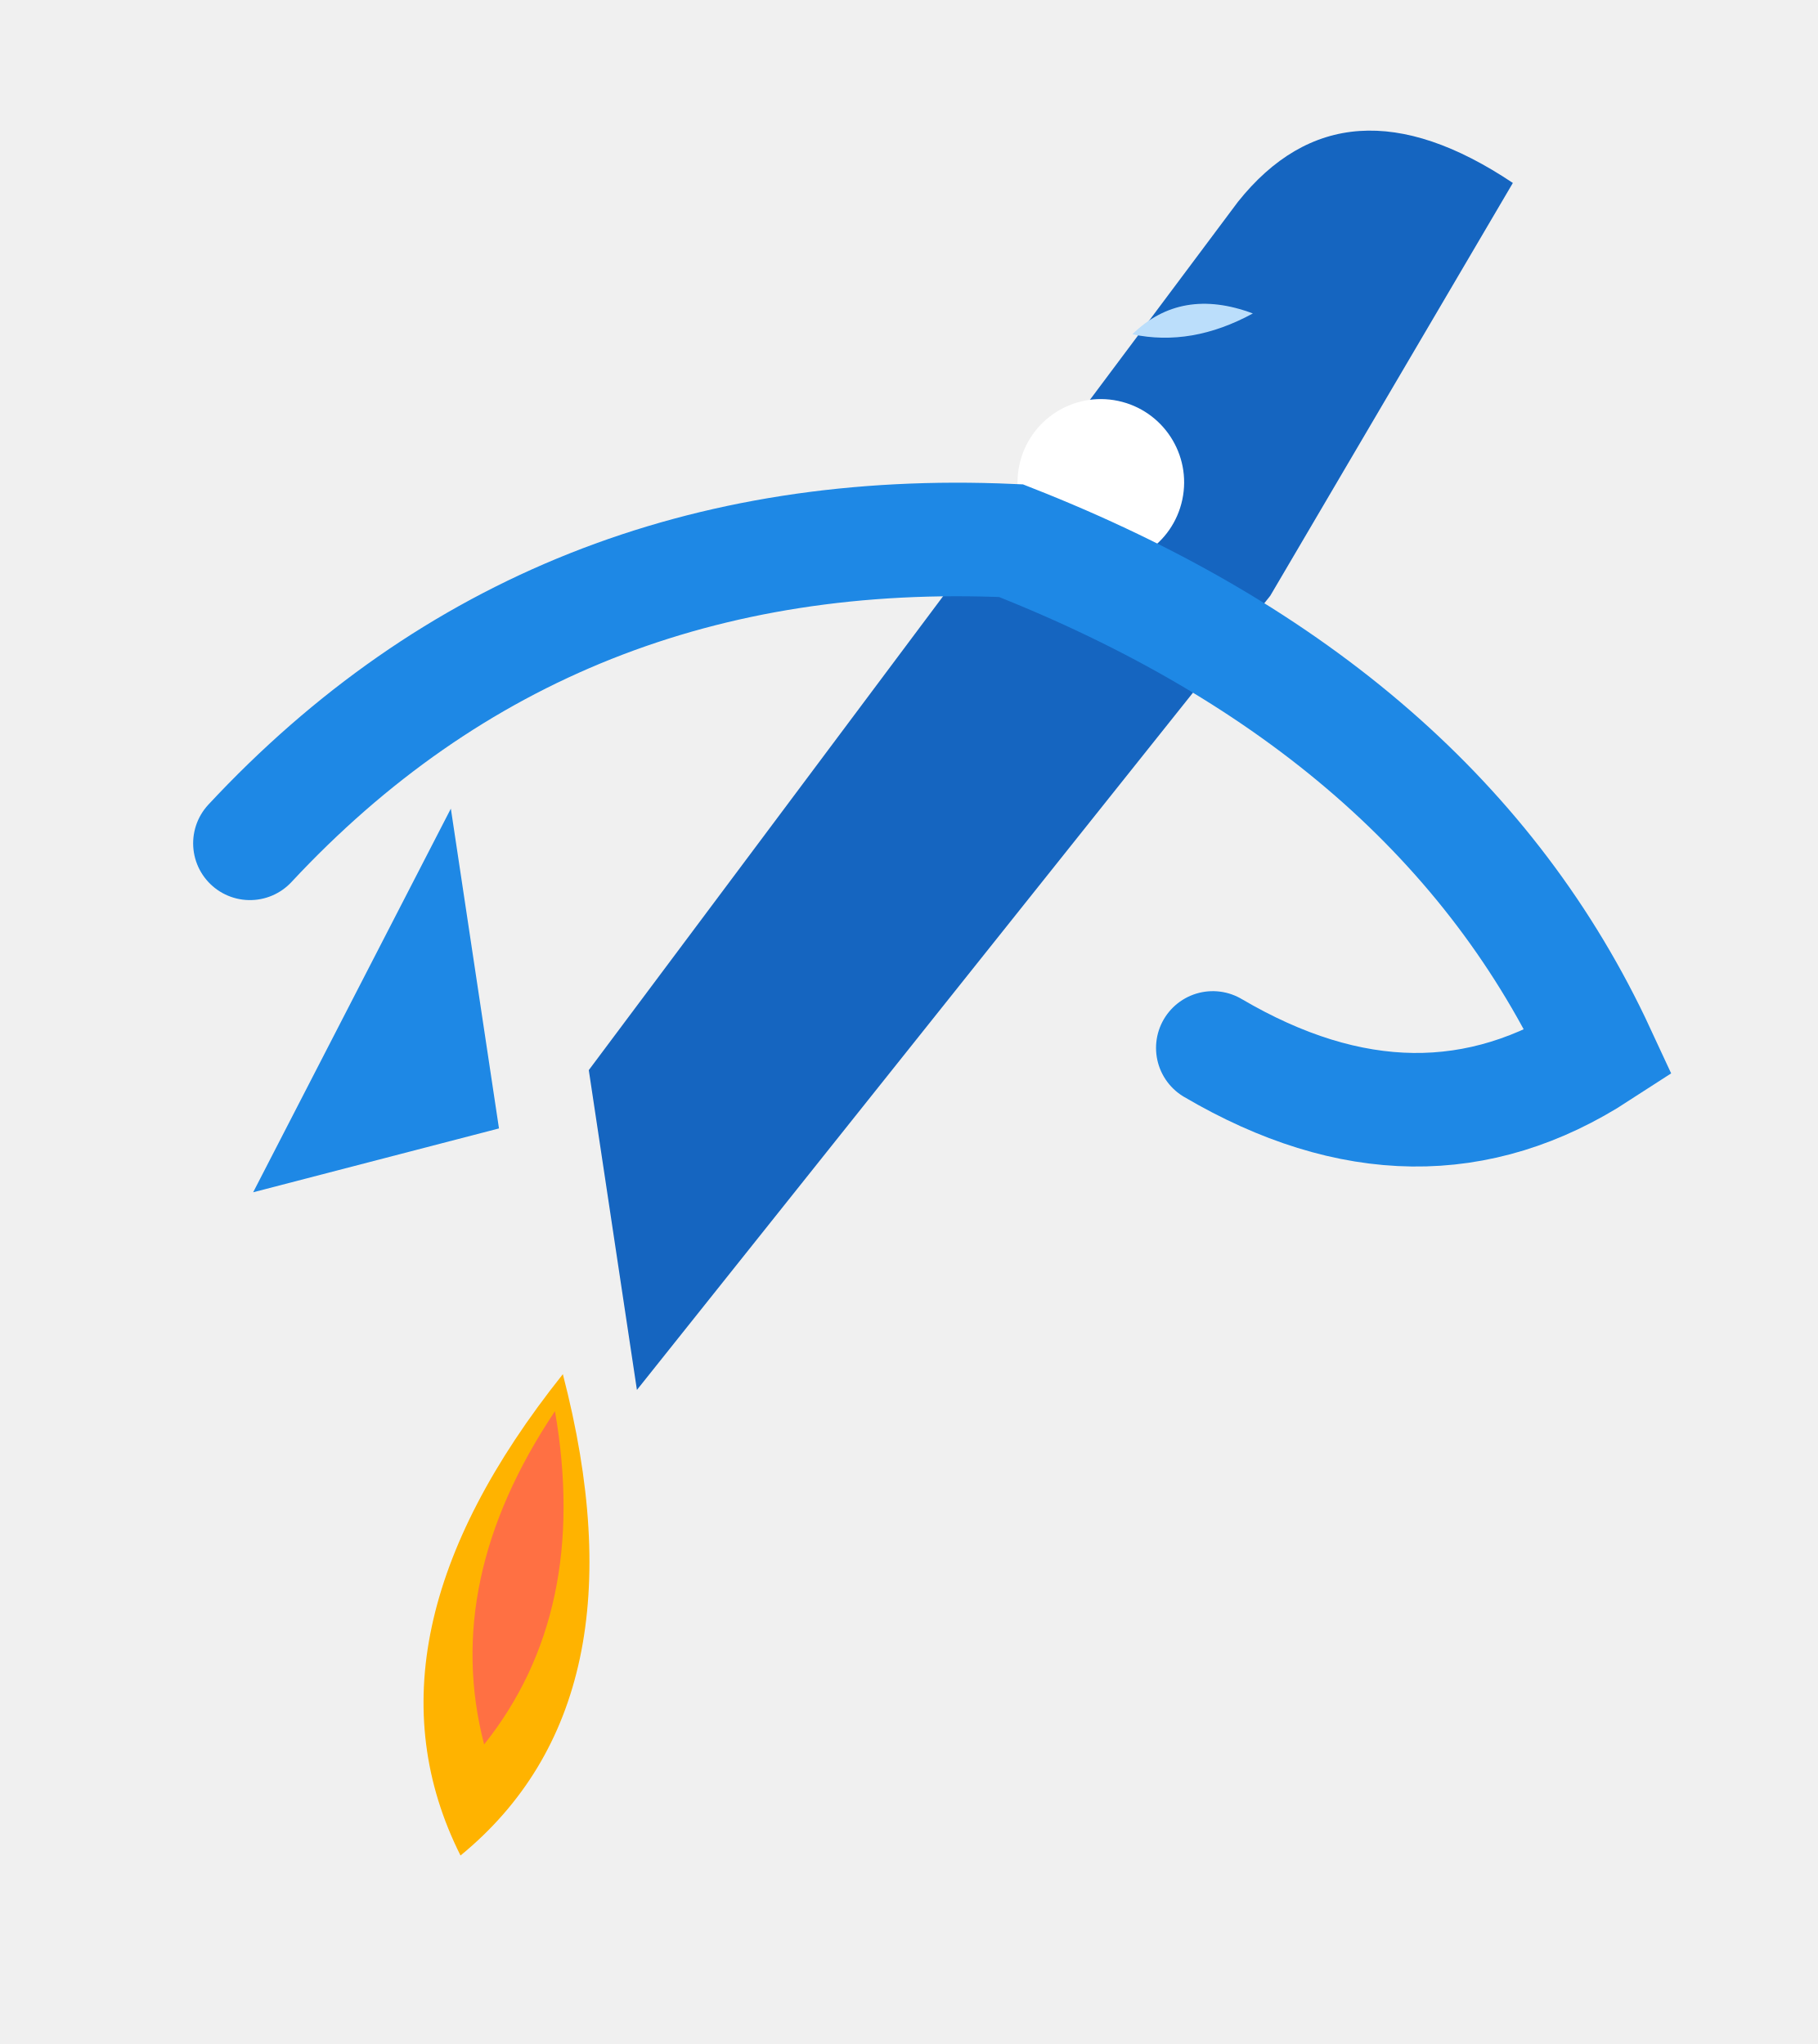
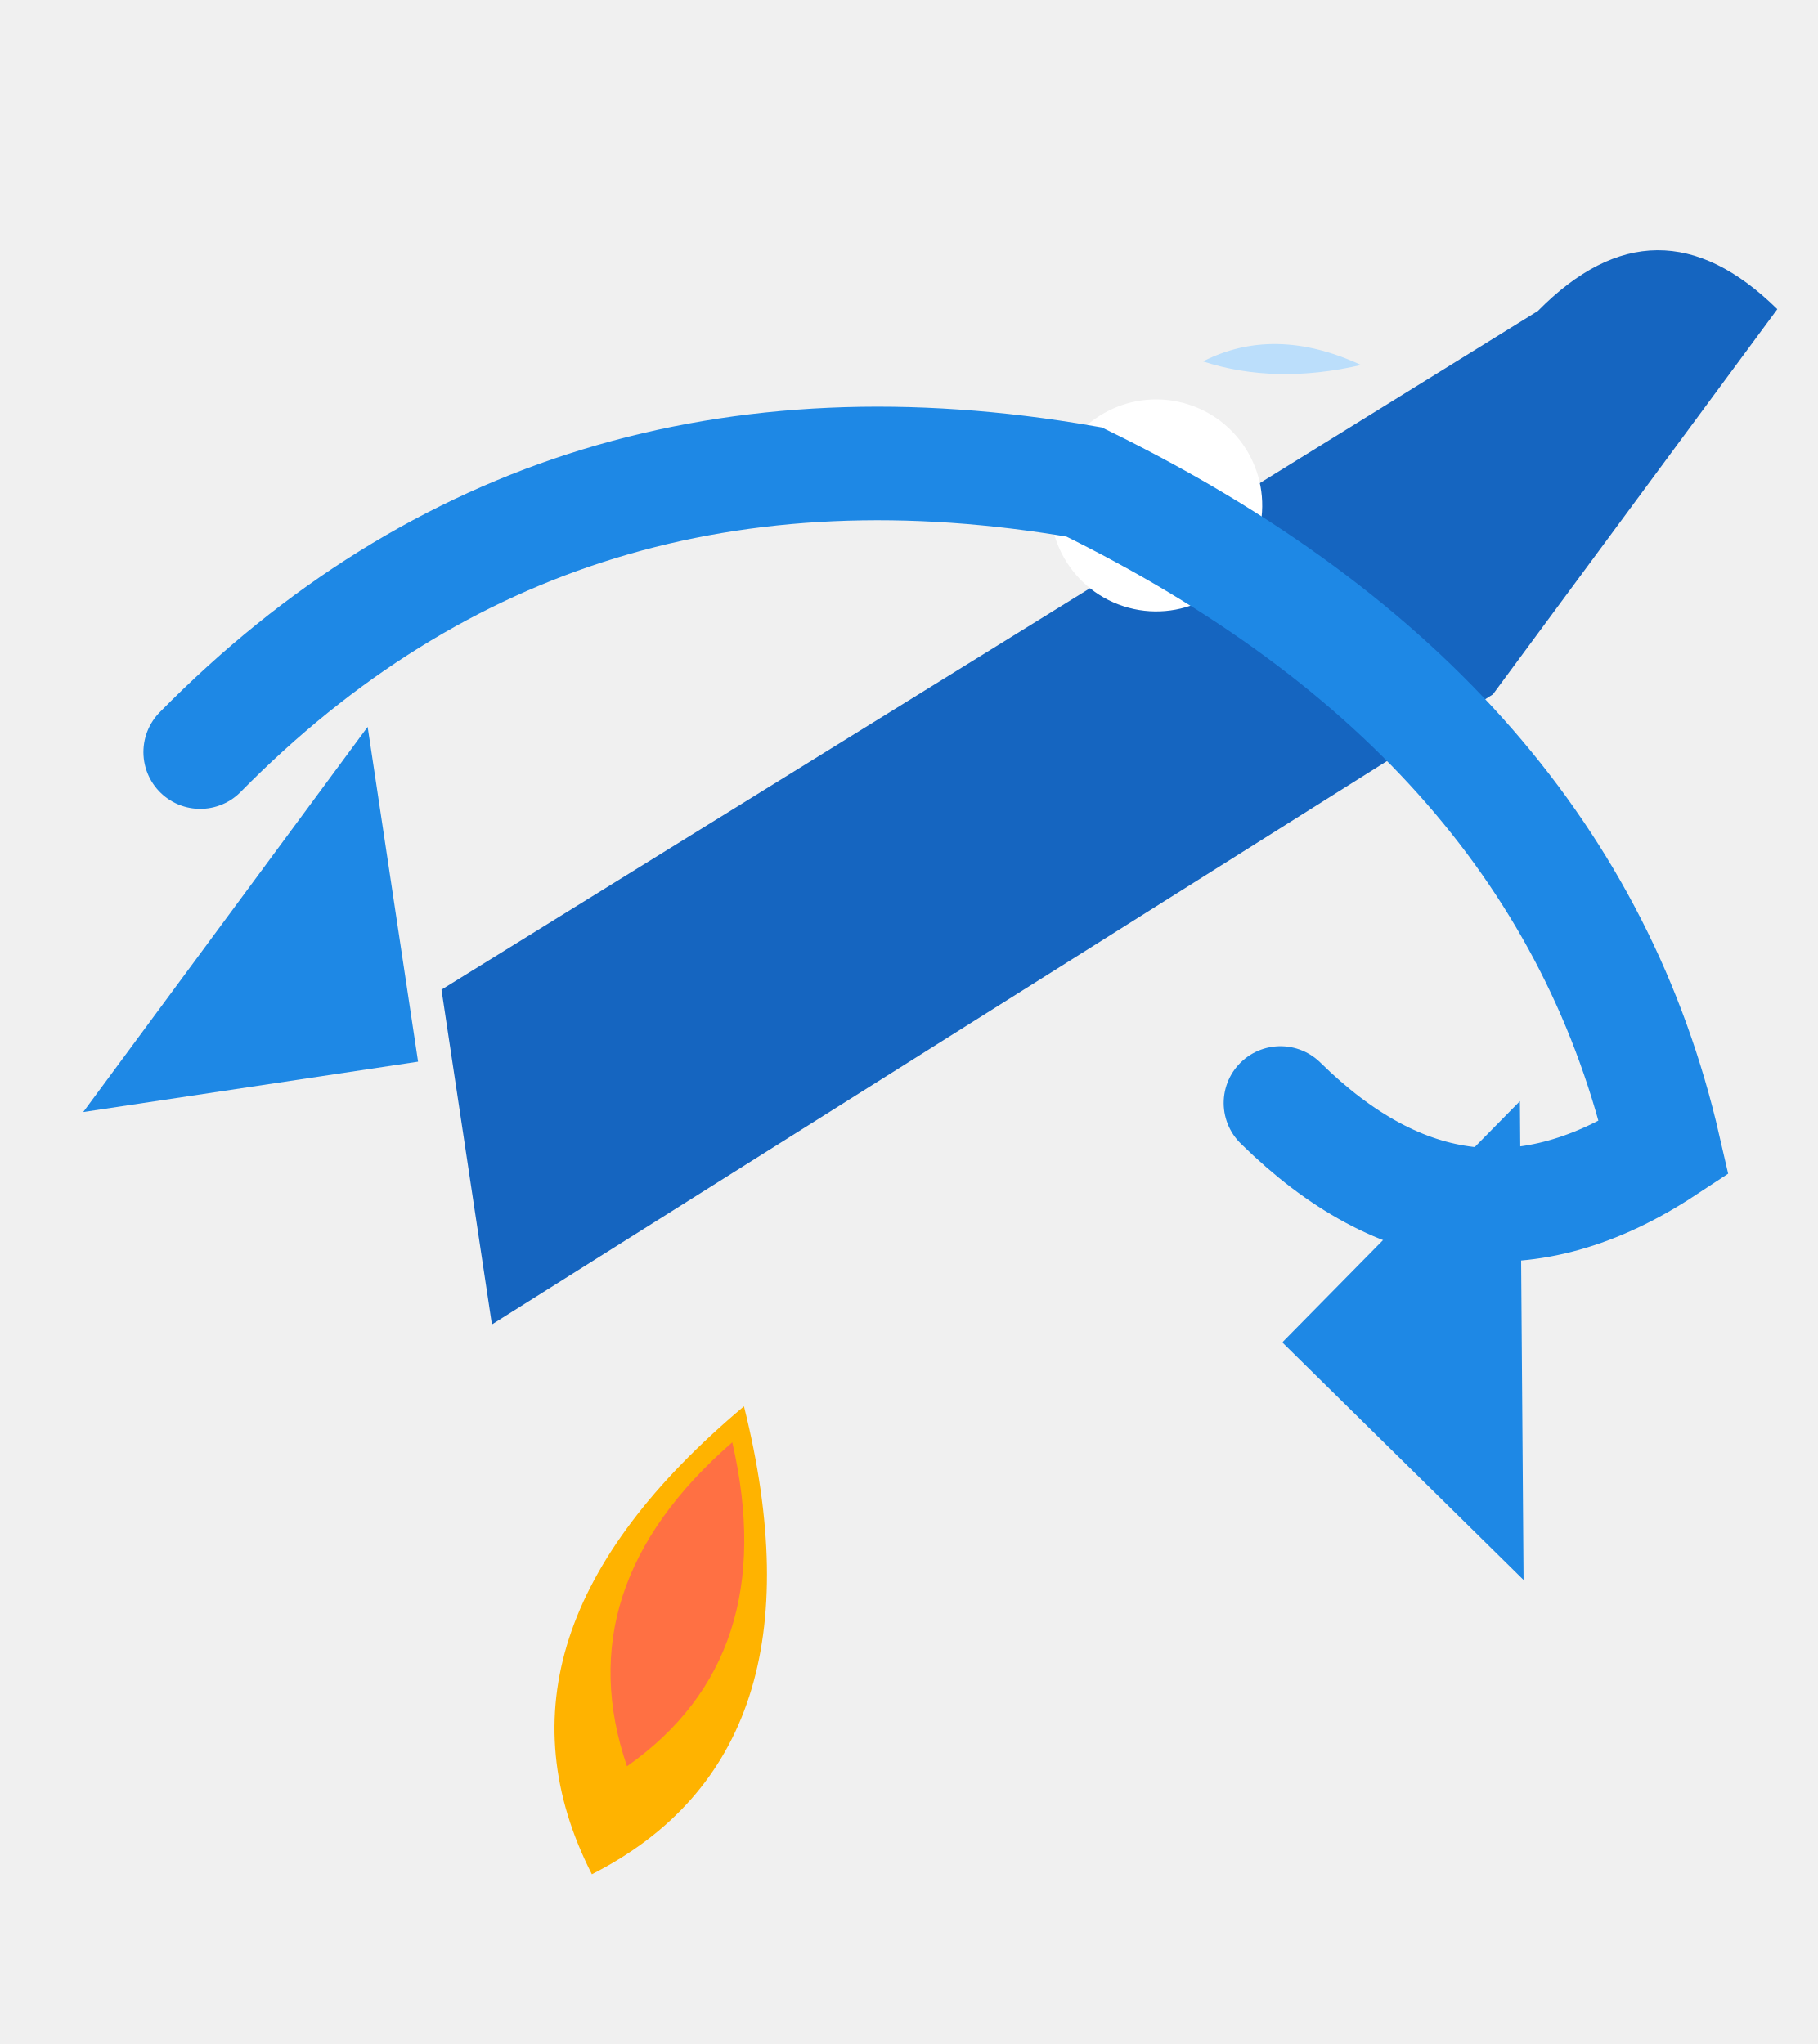
<svg xmlns="http://www.w3.org/2000/svg" viewBox="8 12 48 54">
-   <g transform="rotate(12 32 39)">
-     <path d="M24 42        L36 16        Q38 12, 43 14        Q41 20, 39 26        L27 50        Z" fill="#1565c0" />
-     <circle cx="34" cy="24" r="2.2" fill="#ffffff" />
-     <path d="M34 20        Q35 18.5, 37 18.8        Q35.6 20, 34 20Z" fill="#bbdefb" />
-     <path d="M22 44        L16 47        L19 36        Z" fill="#1e88e5" />
-     <path d="M25 50        Q21 58, 25 63        Q29 58, 25 50Z" fill="#ffb300" />
-     <path d="M25 51        Q23 56, 25 60        Q27 56, 25 51Z" fill="#ff7043" />
-     <path d="M14 38        Q20 28, 32 26        Q44 28, 50 36        Q46 40, 40 38" fill="none" stroke="#1e88e5" stroke-width="3" stroke-linecap="round" />
+   <g transform="rotate(18 32 39)">
+     <path d="M20 42        L42 16        Q44 12, 48 14        Q46 20, 44 26        L24 50        Z" fill="#1565c0" />
+     <circle cx="34" cy="24" r="2.8" fill="#ffffff" />
+     <path d="M34 20        Q35.5 18.5, 38 18.8        Q36 20, 34 20Z" fill="#bbdefb" />
+     <path d="M20 44        L12 48        L16 36        Z" fill="#1e88e5" />
+     <path d="M44 44        L52 48        L48 36        Z" fill="#1e88e5" />
+     <path d="M31 50        Q26 58, 31 63        Q36 58, 31 50Z" fill="#ffb300" />
+     <path d="M31 51        Q28 56, 31 60        Q34 56, 31 51Z" fill="#ff7043" />
+     <path d="M12 38        Q18 26, 32 24        Q46 26, 52 36        Q48 41, 42 38" fill="none" stroke="#1e88e5" stroke-width="3" stroke-linecap="round" />
  </g>
</svg>
